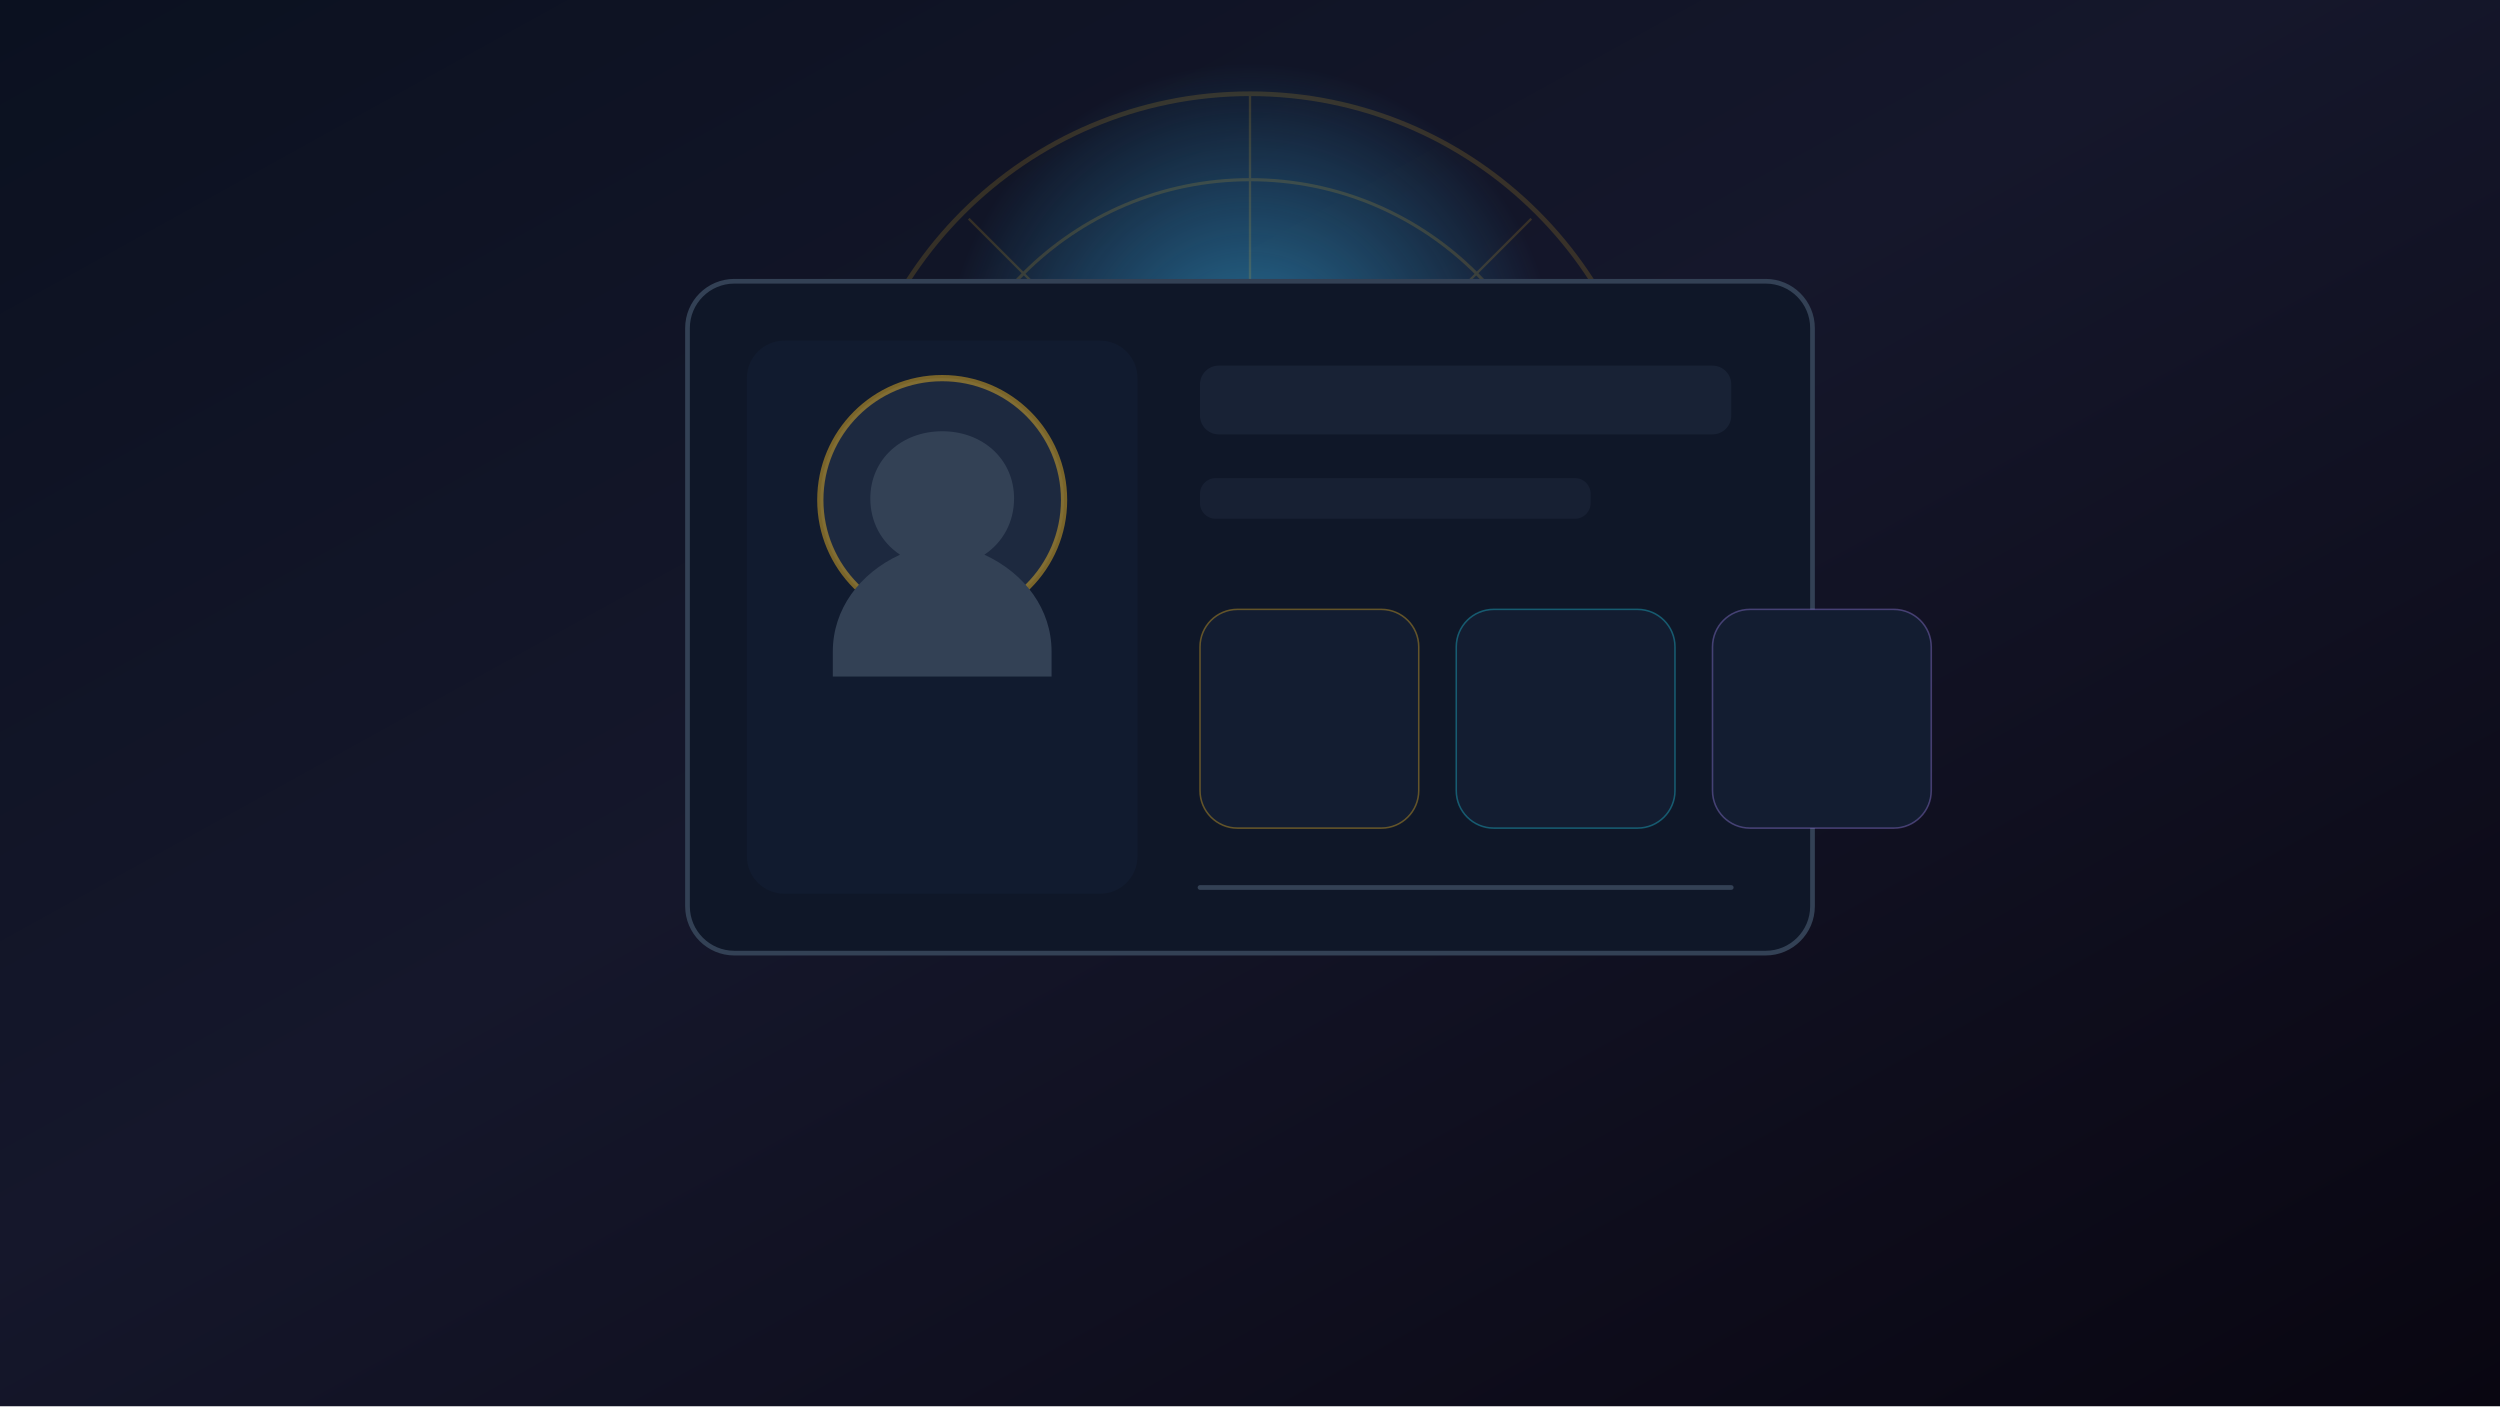
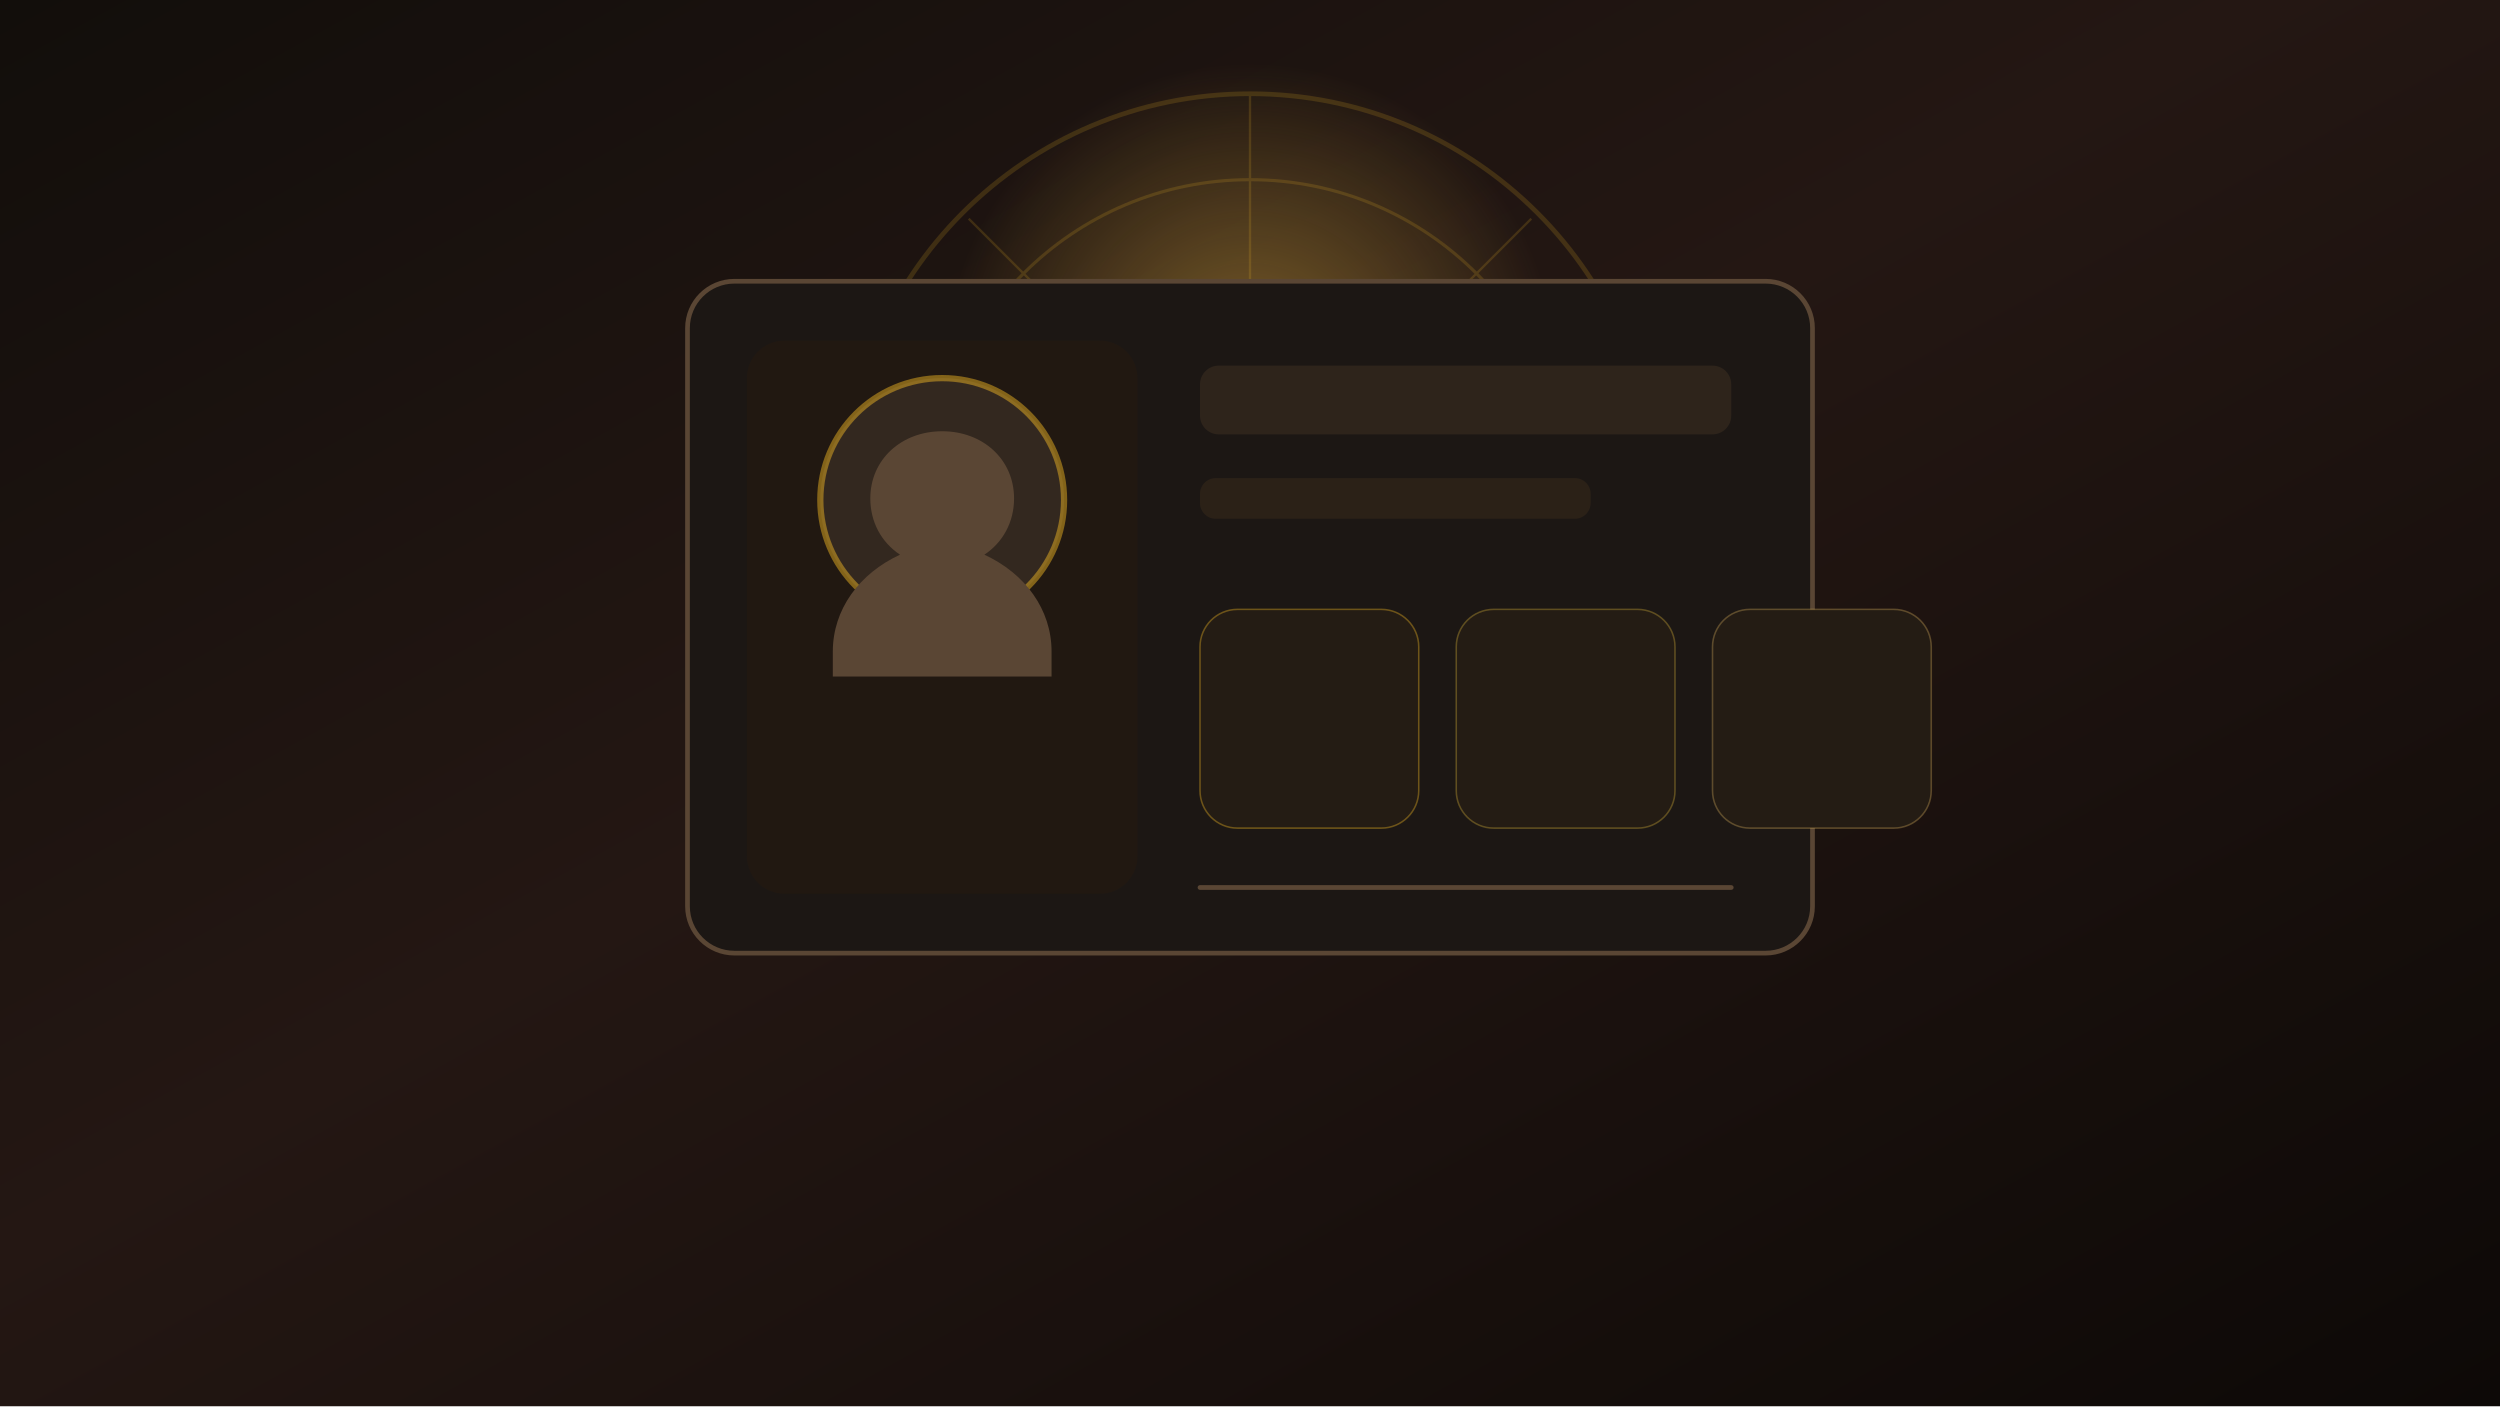
<svg xmlns="http://www.w3.org/2000/svg" viewBox="0 0 1600 900">
  <defs>
    <linearGradient id="bg" x1="0" x2="1" y1="0" y2="1">
-       <stop offset="0%" stop-color="#0b1120" />
-       <stop offset="45%" stop-color="#15172b" />
-       <stop offset="100%" stop-color="#090611" />
+       <stop offset="0%" stop-color="#120E0B" />
+       <stop offset="45%" stop-color="#241713" />
+       <stop offset="100%" stop-color="#0D0907" />
    </linearGradient>
    <radialGradient id="glow" cx="50%" cy="35%" r="35%">
-       <stop offset="0%" stop-color="#38bdf8" stop-opacity=".55" />
-       <stop offset="100%" stop-color="#38bdf8" stop-opacity="0" />
+       <stop offset="0%" stop-color="#C89B3C" stop-opacity=".55" />
+       <stop offset="100%" stop-color="#C89B3C" stop-opacity="0" />
    </radialGradient>
  </defs>
  <rect width="1600" height="900" fill="url(#bg)" />
  <circle cx="800" cy="320" r="280" fill="url(#glow)" />
  <g opacity=".16" stroke="#fbbf24" fill="none">
    <circle cx="800" cy="320" r="260" stroke-width="3" />
    <circle cx="800" cy="320" r="205" stroke-width="2" />
    <path d="M800 60V580M540 320h520M620 140l360 360M980 140L620 500" stroke-width="1.5" />
  </g>
  <g transform="translate(440 180)">
-     <rect x="0" y="0" width="720" height="430" rx="30" fill="#0f1728" stroke="#334155" stroke-width="3" />
-     <rect x="38" y="38" width="250" height="354" rx="24" fill="#111b2f" />
-     <circle cx="163" cy="140" r="78" fill="#1d293f" stroke="#fbbf24" stroke-opacity=".45" stroke-width="4" />
-     <path d="M163 96c26 0 46 18 46 43 0 15-7 28-19 36 26 12 43 35 43 62v16h-140v-16c0-27 17-50 43-62-12-8-19-21-19-36 0-25 20-43 46-43z" fill="#334155" />
-     <rect x="328" y="54" width="340" height="44" rx="12" fill="#182235" />
-     <rect x="328" y="126" width="250" height="26" rx="10" fill="#172033" />
+     <rect x="0" y="0" width="720" height="430" rx="30" fill="#1C1714" stroke="#5A4634" stroke-width="3" />
+     <rect x="38" y="38" width="250" height="354" rx="24" fill="#211811" />
+     <circle cx="163" cy="140" r="78" fill="#33281F" stroke="#fbbf24" stroke-opacity=".45" stroke-width="4" />
+     <path d="M163 96c26 0 46 18 46 43 0 15-7 28-19 36 26 12 43 35 43 62v16h-140v-16c0-27 17-50 43-62-12-8-19-21-19-36 0-25 20-43 46-43z" fill="#5A4634" />
+     <rect x="328" y="54" width="340" height="44" rx="12" fill="#2E241B" />
+     <rect x="328" y="126" width="250" height="26" rx="10" fill="#2B2117" />
    <g>
-       <rect x="328" y="210" width="140" height="140" rx="24" fill="#131d31" stroke="#fbbf24" stroke-opacity=".35" />
-       <rect x="492" y="210" width="140" height="140" rx="24" fill="#131d31" stroke="#22d3ee" stroke-opacity=".35" />
-       <rect x="656" y="210" width="140" height="140" rx="24" fill="#131d31" stroke="#a78bfa" stroke-opacity=".35" />
+       <rect x="328" y="210" width="140" height="140" rx="24" fill="#241C14" stroke="#fbbf24" stroke-opacity=".35" />
+       <rect x="492" y="210" width="140" height="140" rx="24" fill="#241C14" stroke="#D4AF37" stroke-opacity=".35" />
+       <rect x="656" y="210" width="140" height="140" rx="24" fill="#241C14" stroke="#D0A85A" stroke-opacity=".35" />
    </g>
-     <path d="M328 388h340" stroke="#334155" stroke-width="3" stroke-linecap="round" />
+     <path d="M328 388h340" stroke="#5A4634" stroke-width="3" stroke-linecap="round" />
  </g>
</svg>
